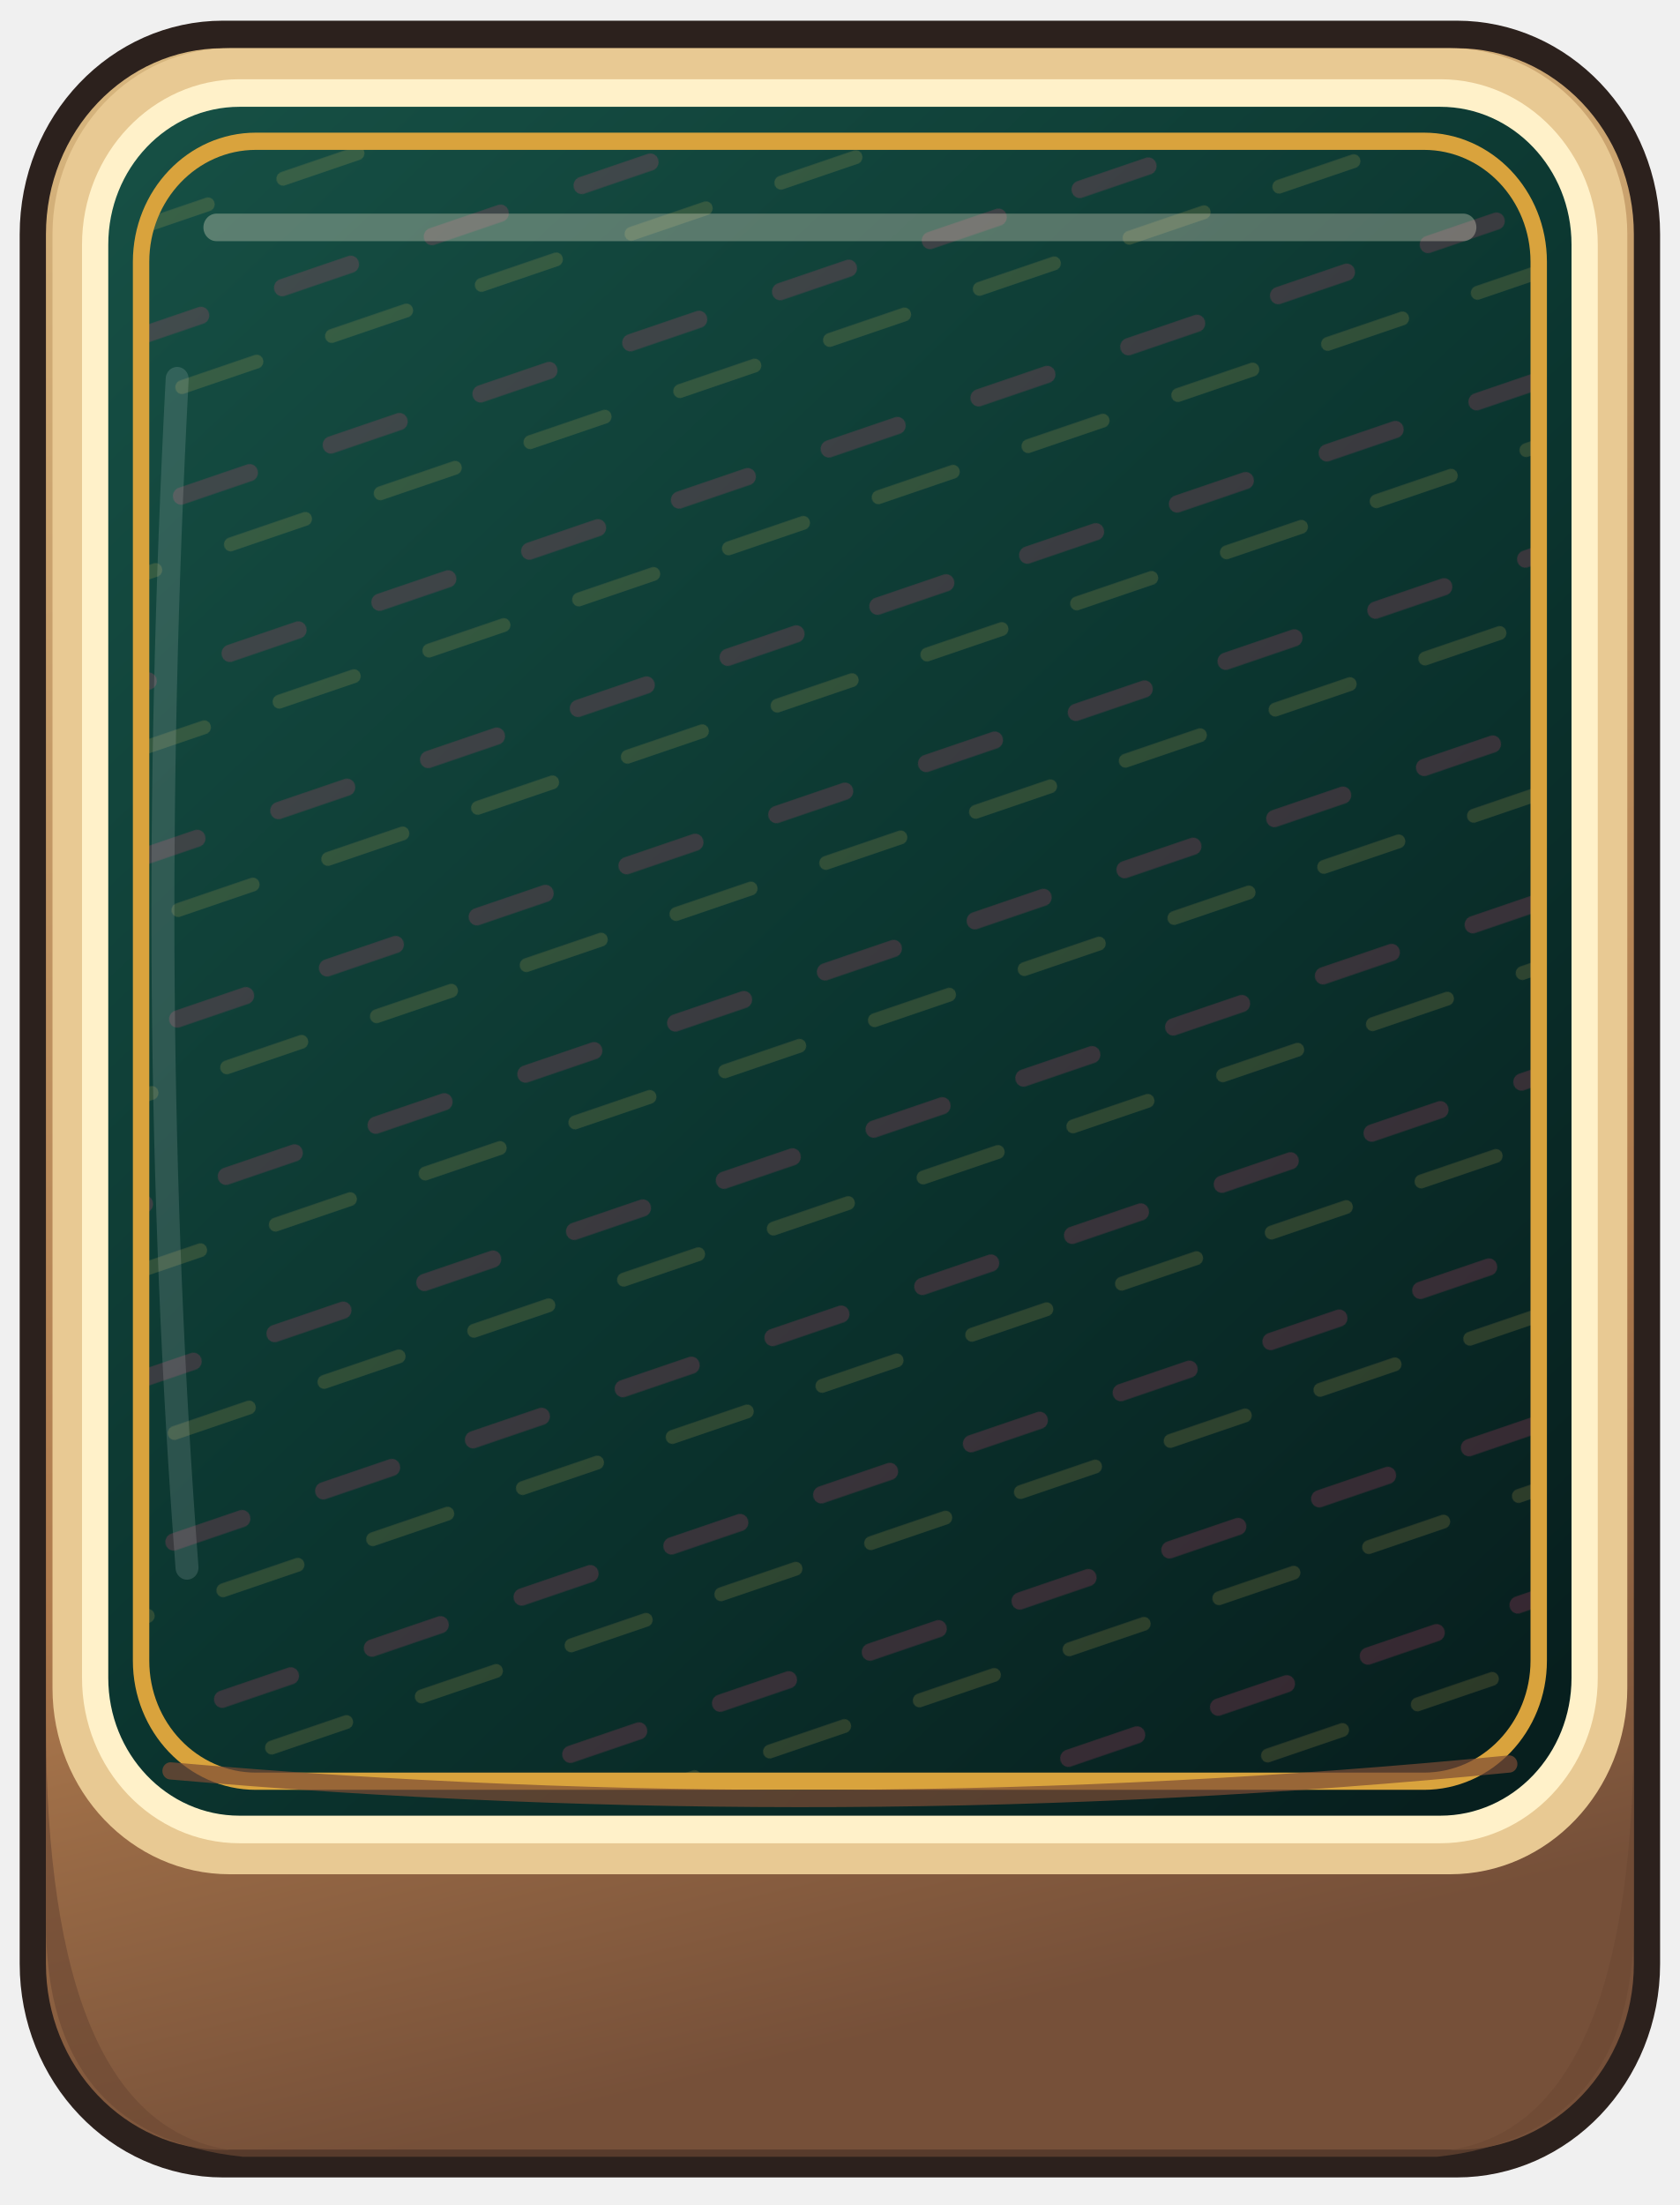
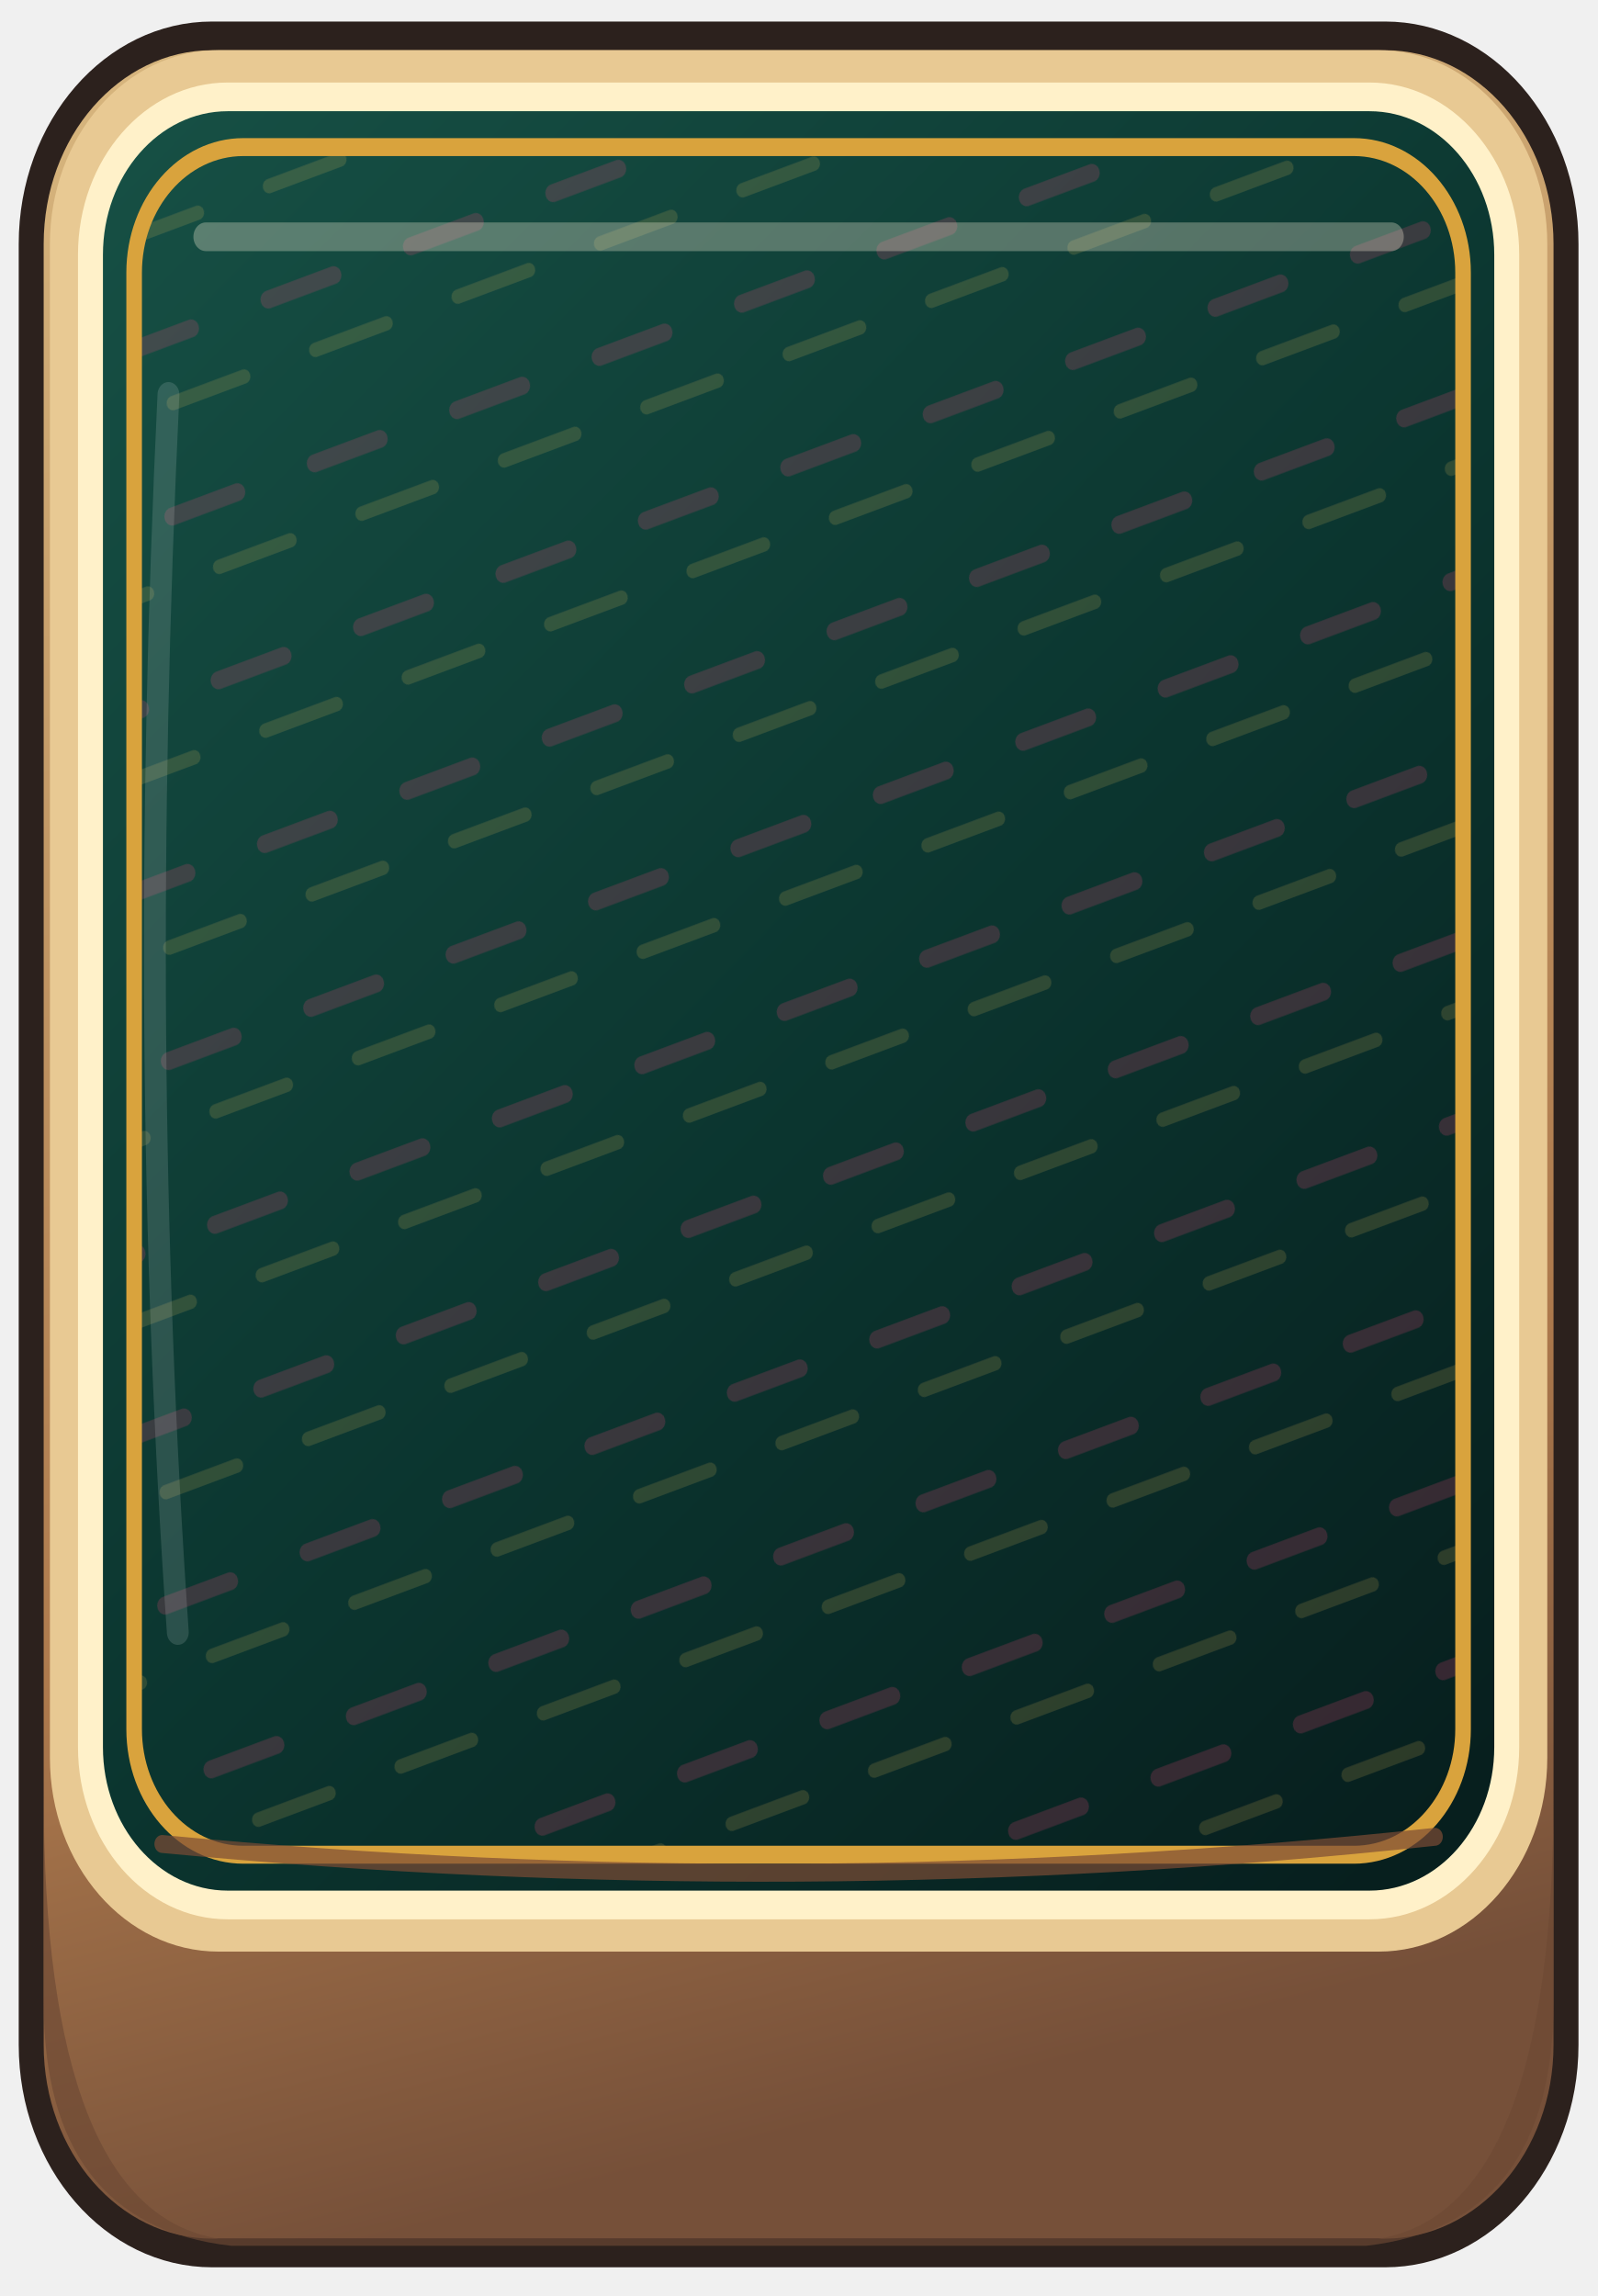
- <svg xmlns="http://www.w3.org/2000/svg" width="512" height="672" viewBox="0 0 512 672">
+ <svg xmlns="http://www.w3.org/2000/svg" width="512" height="736" viewBox="0 0 512 736">
  <defs>
    <linearGradient id="body" x1="0" y1="0" x2="0.18" y2="1">
      <stop offset="0" stop-color="#d8b77f" />
      <stop offset="0.72" stop-color="#ae7a4d" />
      <stop offset="1" stop-color="#765039" />
    </linearGradient>
    <linearGradient id="back" x1="0.08" y1="0" x2="0.88" y2="1">
      <stop offset="0" stop-color="#164f44" />
      <stop offset="0.55" stop-color="#0b352f" />
      <stop offset="1" stop-color="#071f1e" />
    </linearGradient>
    <pattern id="slashes" width="48" height="48" patternUnits="userSpaceOnUse" patternTransform="rotate(-18)">
      <path d="M8 10 L30 10" stroke="#f04478" stroke-width="5" stroke-linecap="round" opacity="0.2" />
      <path d="M18 28 L42 28" stroke="#f2c35c" stroke-width="4" stroke-linecap="round" opacity="0.16" />
    </pattern>
  </defs>
-   <g transform="scale(1 1.05)">
+   <g transform="scale(1 1.15)">
    <rect x="10" y="10" width="492" height="618" rx="58" fill="url(#body)" stroke="#2c211d" stroke-width="8" />
    <path d="M14 500 Q14 616 70 624 H442 Q498 616 498 500 V558 Q498 620 438 626 H74 Q14 620 14 558 Z" fill="#6d4934" opacity="0.66" />
    <rect x="16" y="14" width="480" height="530" rx="54" fill="#e8c993" />
    <rect x="29" y="27" width="454" height="504" rx="44" fill="url(#back)" stroke="#fff1c9" stroke-width="8" />
    <rect x="43" y="41" width="426" height="476" rx="35" fill="url(#slashes)" stroke="#d9a33d" stroke-width="5" />
    <path d="M66 66 H446" fill="none" stroke="#fff6dc" stroke-width="8" stroke-linecap="round" opacity="0.3" />
    <path d="M54 110 Q44 292 57 455" fill="none" stroke="#ffffff" stroke-width="7" stroke-linecap="round" opacity="0.13" />
    <path d="M52 514 Q256 531 460 512" fill="none" stroke="#7c4b34" stroke-width="5" stroke-linecap="round" opacity="0.7" />
  </g>
</svg>
